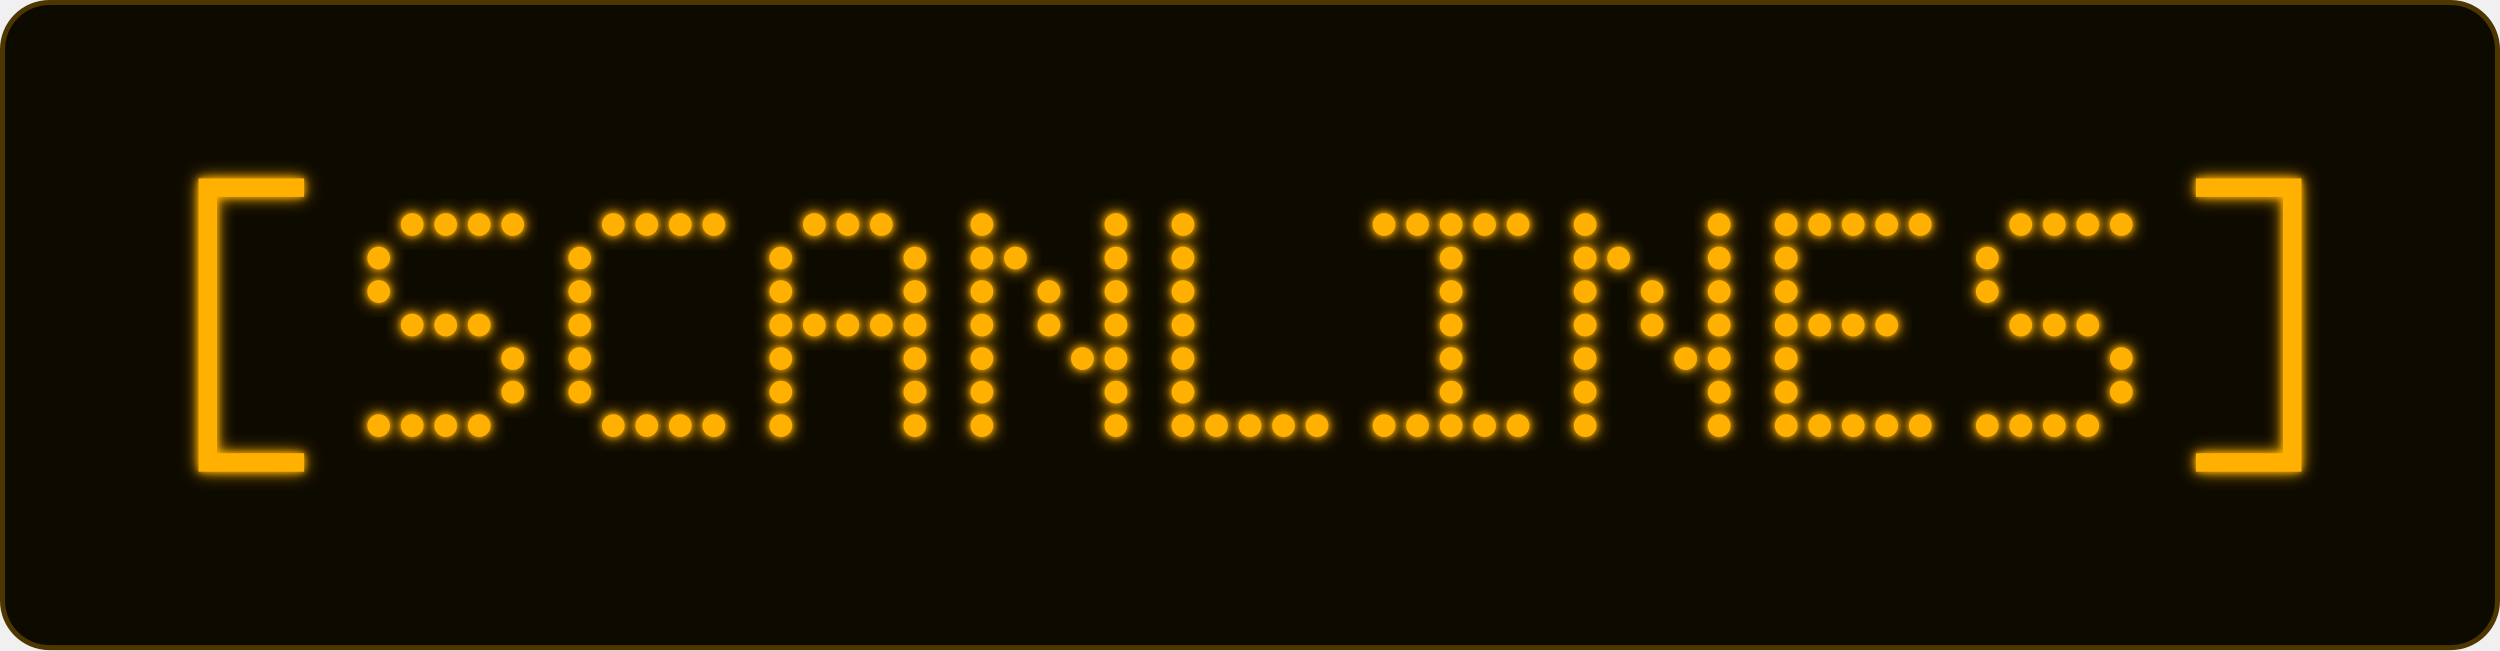
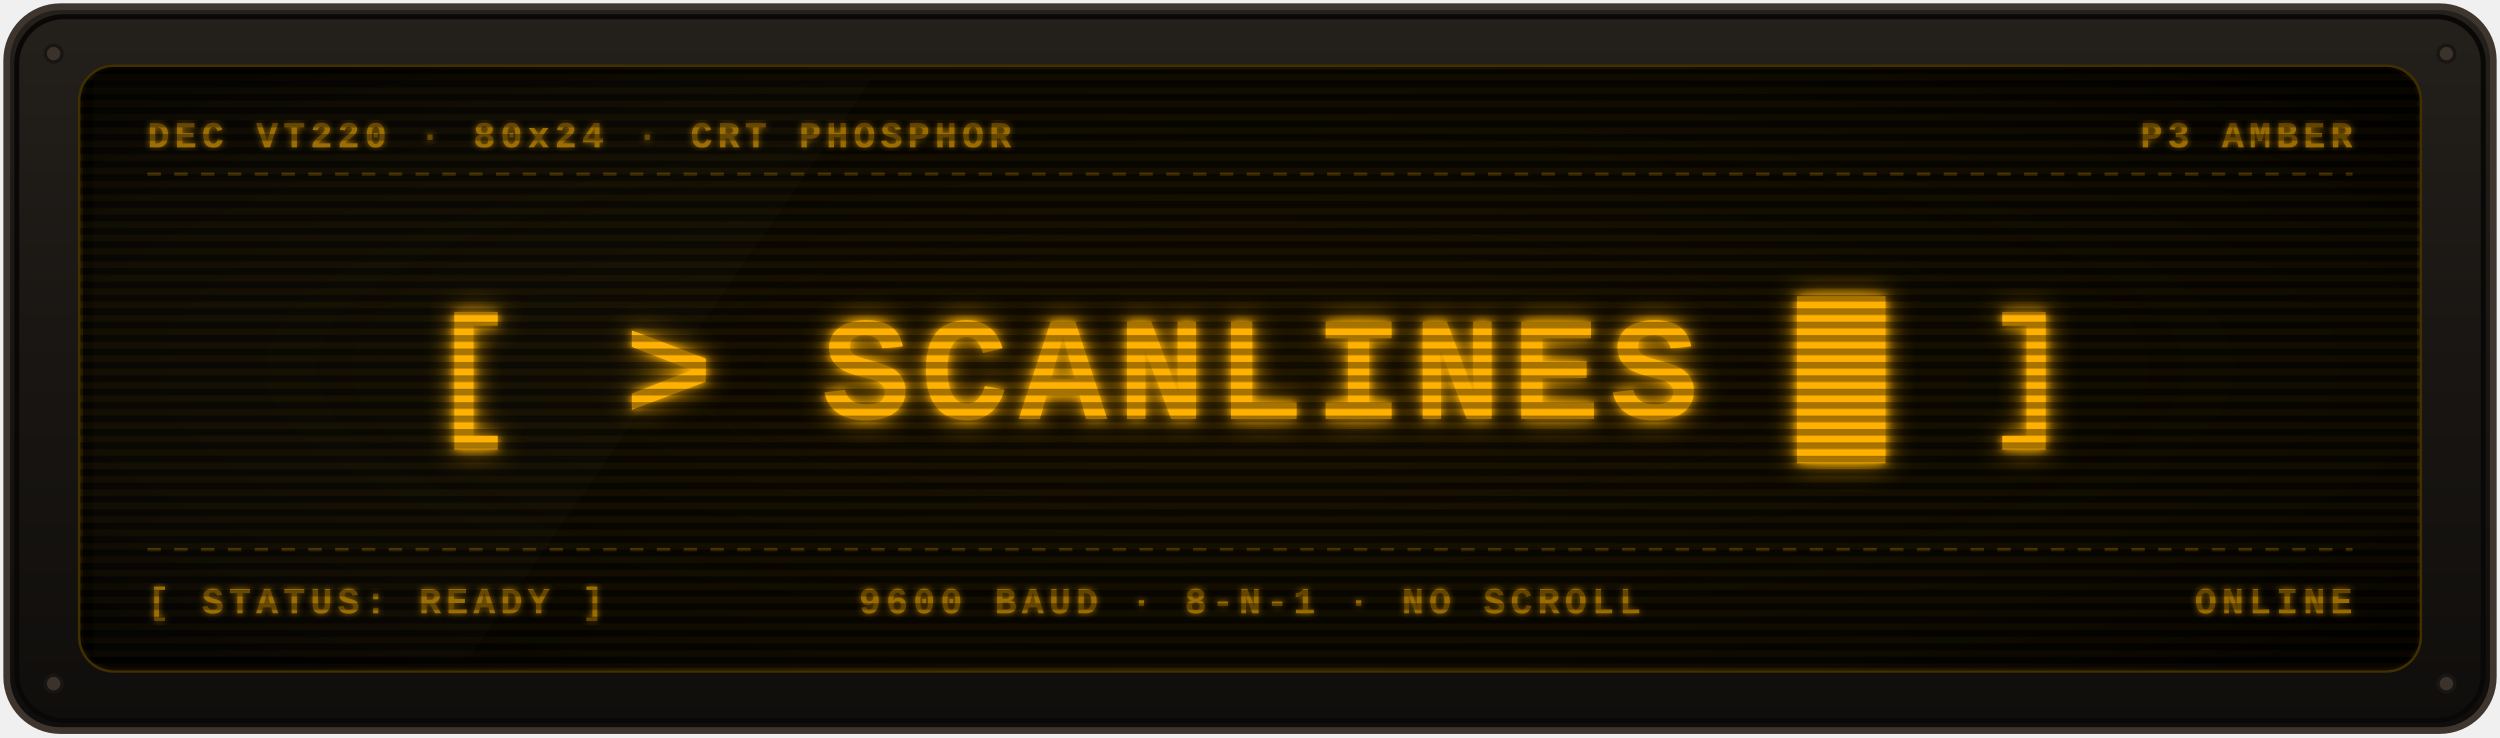
- <svg xmlns="http://www.w3.org/2000/svg" viewBox="0 0 746 194">
-   <rect x="0.75" y="0.75" width="744.5" height="192.5" rx="14" fill="#0D0A00" stroke="#4D3600" stroke-width="1.5" />
-   <g transform="translate(28,28)">
-     <defs>
-       <filter id="glowCardFinal" x="-60%" y="-60%" width="220%" height="220%">
-         <feGaussianBlur stdDeviation="1.1" result="b1" />
-         <feGaussianBlur in="SourceGraphic" stdDeviation="2.6" result="b2" />
-         <feMerge>
-           <feMergeNode in="b2" />
-           <feMergeNode in="b1" />
-           <feMergeNode in="SourceGraphic" />
-         </feMerge>
-       </filter>
-     </defs>
-     <path d="M 60.0 28.0 L 34.0 28.0 L 34.0 110.0 L 60.0 110.0" fill="none" stroke="#FFB000" stroke-width="5.5" stroke-linecap="square" filter="url(#glowCardFinal)" />
-     <circle cx="95.0" cy="39.0" r="3.4" fill="#FFB000" filter="url(#glowCardFinal)" />
-     <circle cx="105.0" cy="39.0" r="3.4" fill="#FFB000" filter="url(#glowCardFinal)" />
-     <circle cx="115.0" cy="39.0" r="3.4" fill="#FFB000" filter="url(#glowCardFinal)" />
-     <circle cx="125.0" cy="39.0" r="3.4" fill="#FFB000" filter="url(#glowCardFinal)" />
-     <circle cx="85.0" cy="49.0" r="3.4" fill="#FFB000" filter="url(#glowCardFinal)" />
-     <circle cx="85.0" cy="59.0" r="3.4" fill="#FFB000" filter="url(#glowCardFinal)" />
-     <circle cx="95.0" cy="69.0" r="3.4" fill="#FFB000" filter="url(#glowCardFinal)" />
-     <circle cx="105.0" cy="69.0" r="3.4" fill="#FFB000" filter="url(#glowCardFinal)" />
-     <circle cx="115.0" cy="69.0" r="3.4" fill="#FFB000" filter="url(#glowCardFinal)" />
-     <circle cx="125.0" cy="79.0" r="3.4" fill="#FFB000" filter="url(#glowCardFinal)" />
-     <circle cx="125.0" cy="89.0" r="3.4" fill="#FFB000" filter="url(#glowCardFinal)" />
-     <circle cx="85.0" cy="99.0" r="3.4" fill="#FFB000" filter="url(#glowCardFinal)" />
-     <circle cx="95.0" cy="99.0" r="3.4" fill="#FFB000" filter="url(#glowCardFinal)" />
-     <circle cx="105.0" cy="99.0" r="3.4" fill="#FFB000" filter="url(#glowCardFinal)" />
-     <circle cx="115.0" cy="99.0" r="3.4" fill="#FFB000" filter="url(#glowCardFinal)" />
-     <circle cx="155.0" cy="39.0" r="3.4" fill="#FFB000" filter="url(#glowCardFinal)" />
-     <circle cx="165.0" cy="39.0" r="3.4" fill="#FFB000" filter="url(#glowCardFinal)" />
-     <circle cx="175.0" cy="39.0" r="3.4" fill="#FFB000" filter="url(#glowCardFinal)" />
-     <circle cx="185.0" cy="39.0" r="3.4" fill="#FFB000" filter="url(#glowCardFinal)" />
-     <circle cx="145.0" cy="49.0" r="3.4" fill="#FFB000" filter="url(#glowCardFinal)" />
-     <circle cx="145.0" cy="59.0" r="3.4" fill="#FFB000" filter="url(#glowCardFinal)" />
-     <circle cx="145.0" cy="69.0" r="3.4" fill="#FFB000" filter="url(#glowCardFinal)" />
-     <circle cx="145.0" cy="79.0" r="3.4" fill="#FFB000" filter="url(#glowCardFinal)" />
-     <circle cx="145.0" cy="89.0" r="3.4" fill="#FFB000" filter="url(#glowCardFinal)" />
-     <circle cx="155.0" cy="99.0" r="3.4" fill="#FFB000" filter="url(#glowCardFinal)" />
-     <circle cx="165.0" cy="99.0" r="3.4" fill="#FFB000" filter="url(#glowCardFinal)" />
-     <circle cx="175.0" cy="99.0" r="3.4" fill="#FFB000" filter="url(#glowCardFinal)" />
-     <circle cx="185.0" cy="99.0" r="3.4" fill="#FFB000" filter="url(#glowCardFinal)" />
-     <circle cx="215.0" cy="39.0" r="3.4" fill="#FFB000" filter="url(#glowCardFinal)" />
-     <circle cx="225.0" cy="39.0" r="3.4" fill="#FFB000" filter="url(#glowCardFinal)" />
-     <circle cx="235.0" cy="39.0" r="3.4" fill="#FFB000" filter="url(#glowCardFinal)" />
-     <circle cx="205.0" cy="49.0" r="3.4" fill="#FFB000" filter="url(#glowCardFinal)" />
-     <circle cx="245.0" cy="49.0" r="3.4" fill="#FFB000" filter="url(#glowCardFinal)" />
-     <circle cx="205.0" cy="59.0" r="3.4" fill="#FFB000" filter="url(#glowCardFinal)" />
-     <circle cx="245.0" cy="59.0" r="3.4" fill="#FFB000" filter="url(#glowCardFinal)" />
-     <circle cx="205.0" cy="69.0" r="3.4" fill="#FFB000" filter="url(#glowCardFinal)" />
-     <circle cx="215.0" cy="69.0" r="3.4" fill="#FFB000" filter="url(#glowCardFinal)" />
-     <circle cx="225.0" cy="69.0" r="3.4" fill="#FFB000" filter="url(#glowCardFinal)" />
-     <circle cx="235.0" cy="69.0" r="3.4" fill="#FFB000" filter="url(#glowCardFinal)" />
-     <circle cx="245.0" cy="69.0" r="3.4" fill="#FFB000" filter="url(#glowCardFinal)" />
-     <circle cx="205.0" cy="79.0" r="3.4" fill="#FFB000" filter="url(#glowCardFinal)" />
-     <circle cx="245.0" cy="79.0" r="3.4" fill="#FFB000" filter="url(#glowCardFinal)" />
-     <circle cx="205.0" cy="89.0" r="3.4" fill="#FFB000" filter="url(#glowCardFinal)" />
-     <circle cx="245.0" cy="89.0" r="3.4" fill="#FFB000" filter="url(#glowCardFinal)" />
-     <circle cx="205.0" cy="99.0" r="3.4" fill="#FFB000" filter="url(#glowCardFinal)" />
-     <circle cx="245.0" cy="99.0" r="3.4" fill="#FFB000" filter="url(#glowCardFinal)" />
-     <circle cx="265.0" cy="39.0" r="3.4" fill="#FFB000" filter="url(#glowCardFinal)" />
-     <circle cx="305.0" cy="39.0" r="3.4" fill="#FFB000" filter="url(#glowCardFinal)" />
-     <circle cx="265.0" cy="49.0" r="3.4" fill="#FFB000" filter="url(#glowCardFinal)" />
-     <circle cx="275.0" cy="49.0" r="3.4" fill="#FFB000" filter="url(#glowCardFinal)" />
-     <circle cx="305.0" cy="49.0" r="3.4" fill="#FFB000" filter="url(#glowCardFinal)" />
-     <circle cx="265.0" cy="59.0" r="3.4" fill="#FFB000" filter="url(#glowCardFinal)" />
-     <circle cx="285.0" cy="59.0" r="3.4" fill="#FFB000" filter="url(#glowCardFinal)" />
-     <circle cx="305.0" cy="59.0" r="3.4" fill="#FFB000" filter="url(#glowCardFinal)" />
-     <circle cx="265.0" cy="69.0" r="3.4" fill="#FFB000" filter="url(#glowCardFinal)" />
-     <circle cx="285.0" cy="69.0" r="3.4" fill="#FFB000" filter="url(#glowCardFinal)" />
-     <circle cx="305.0" cy="69.0" r="3.4" fill="#FFB000" filter="url(#glowCardFinal)" />
-     <circle cx="265.0" cy="79.0" r="3.4" fill="#FFB000" filter="url(#glowCardFinal)" />
-     <circle cx="295.0" cy="79.0" r="3.4" fill="#FFB000" filter="url(#glowCardFinal)" />
-     <circle cx="305.0" cy="79.0" r="3.4" fill="#FFB000" filter="url(#glowCardFinal)" />
-     <circle cx="265.0" cy="89.0" r="3.4" fill="#FFB000" filter="url(#glowCardFinal)" />
-     <circle cx="305.0" cy="89.0" r="3.4" fill="#FFB000" filter="url(#glowCardFinal)" />
-     <circle cx="265.0" cy="99.0" r="3.4" fill="#FFB000" filter="url(#glowCardFinal)" />
-     <circle cx="305.0" cy="99.0" r="3.4" fill="#FFB000" filter="url(#glowCardFinal)" />
-     <circle cx="325.0" cy="39.0" r="3.4" fill="#FFB000" filter="url(#glowCardFinal)" />
-     <circle cx="325.0" cy="49.0" r="3.4" fill="#FFB000" filter="url(#glowCardFinal)" />
-     <circle cx="325.0" cy="59.0" r="3.4" fill="#FFB000" filter="url(#glowCardFinal)" />
-     <circle cx="325.0" cy="69.0" r="3.4" fill="#FFB000" filter="url(#glowCardFinal)" />
-     <circle cx="325.0" cy="79.0" r="3.4" fill="#FFB000" filter="url(#glowCardFinal)" />
-     <circle cx="325.0" cy="89.0" r="3.4" fill="#FFB000" filter="url(#glowCardFinal)" />
-     <circle cx="325.0" cy="99.0" r="3.4" fill="#FFB000" filter="url(#glowCardFinal)" />
-     <circle cx="335.0" cy="99.0" r="3.4" fill="#FFB000" filter="url(#glowCardFinal)" />
-     <circle cx="345.0" cy="99.0" r="3.4" fill="#FFB000" filter="url(#glowCardFinal)" />
-     <circle cx="355.0" cy="99.0" r="3.4" fill="#FFB000" filter="url(#glowCardFinal)" />
-     <circle cx="365.0" cy="99.0" r="3.4" fill="#FFB000" filter="url(#glowCardFinal)" />
-     <circle cx="385.0" cy="39.0" r="3.4" fill="#FFB000" filter="url(#glowCardFinal)" />
-     <circle cx="395.0" cy="39.0" r="3.4" fill="#FFB000" filter="url(#glowCardFinal)" />
-     <circle cx="405.0" cy="39.0" r="3.4" fill="#FFB000" filter="url(#glowCardFinal)" />
-     <circle cx="415.0" cy="39.0" r="3.4" fill="#FFB000" filter="url(#glowCardFinal)" />
-     <circle cx="425.0" cy="39.0" r="3.4" fill="#FFB000" filter="url(#glowCardFinal)" />
-     <circle cx="405.0" cy="49.0" r="3.4" fill="#FFB000" filter="url(#glowCardFinal)" />
-     <circle cx="405.0" cy="59.0" r="3.4" fill="#FFB000" filter="url(#glowCardFinal)" />
-     <circle cx="405.0" cy="69.0" r="3.4" fill="#FFB000" filter="url(#glowCardFinal)" />
-     <circle cx="405.0" cy="79.0" r="3.4" fill="#FFB000" filter="url(#glowCardFinal)" />
-     <circle cx="405.0" cy="89.0" r="3.4" fill="#FFB000" filter="url(#glowCardFinal)" />
-     <circle cx="385.0" cy="99.0" r="3.4" fill="#FFB000" filter="url(#glowCardFinal)" />
-     <circle cx="395.0" cy="99.0" r="3.4" fill="#FFB000" filter="url(#glowCardFinal)" />
-     <circle cx="405.0" cy="99.0" r="3.4" fill="#FFB000" filter="url(#glowCardFinal)" />
-     <circle cx="415.0" cy="99.0" r="3.4" fill="#FFB000" filter="url(#glowCardFinal)" />
-     <circle cx="425.0" cy="99.0" r="3.4" fill="#FFB000" filter="url(#glowCardFinal)" />
-     <circle cx="445.0" cy="39.0" r="3.4" fill="#FFB000" filter="url(#glowCardFinal)" />
-     <circle cx="485.0" cy="39.0" r="3.4" fill="#FFB000" filter="url(#glowCardFinal)" />
-     <circle cx="445.0" cy="49.0" r="3.4" fill="#FFB000" filter="url(#glowCardFinal)" />
-     <circle cx="455.0" cy="49.0" r="3.4" fill="#FFB000" filter="url(#glowCardFinal)" />
-     <circle cx="485.0" cy="49.0" r="3.4" fill="#FFB000" filter="url(#glowCardFinal)" />
-     <circle cx="445.0" cy="59.0" r="3.4" fill="#FFB000" filter="url(#glowCardFinal)" />
-     <circle cx="465.0" cy="59.0" r="3.4" fill="#FFB000" filter="url(#glowCardFinal)" />
-     <circle cx="485.0" cy="59.0" r="3.4" fill="#FFB000" filter="url(#glowCardFinal)" />
-     <circle cx="445.0" cy="69.0" r="3.4" fill="#FFB000" filter="url(#glowCardFinal)" />
-     <circle cx="465.0" cy="69.0" r="3.4" fill="#FFB000" filter="url(#glowCardFinal)" />
-     <circle cx="485.0" cy="69.0" r="3.4" fill="#FFB000" filter="url(#glowCardFinal)" />
-     <circle cx="445.0" cy="79.0" r="3.4" fill="#FFB000" filter="url(#glowCardFinal)" />
-     <circle cx="475.0" cy="79.0" r="3.4" fill="#FFB000" filter="url(#glowCardFinal)" />
-     <circle cx="485.0" cy="79.0" r="3.4" fill="#FFB000" filter="url(#glowCardFinal)" />
-     <circle cx="445.0" cy="89.0" r="3.4" fill="#FFB000" filter="url(#glowCardFinal)" />
-     <circle cx="485.0" cy="89.0" r="3.4" fill="#FFB000" filter="url(#glowCardFinal)" />
-     <circle cx="445.0" cy="99.0" r="3.4" fill="#FFB000" filter="url(#glowCardFinal)" />
-     <circle cx="485.0" cy="99.0" r="3.4" fill="#FFB000" filter="url(#glowCardFinal)" />
-     <circle cx="505.0" cy="39.0" r="3.4" fill="#FFB000" filter="url(#glowCardFinal)" />
-     <circle cx="515.0" cy="39.0" r="3.4" fill="#FFB000" filter="url(#glowCardFinal)" />
-     <circle cx="525.0" cy="39.0" r="3.4" fill="#FFB000" filter="url(#glowCardFinal)" />
-     <circle cx="535.0" cy="39.0" r="3.4" fill="#FFB000" filter="url(#glowCardFinal)" />
-     <circle cx="545.0" cy="39.0" r="3.4" fill="#FFB000" filter="url(#glowCardFinal)" />
-     <circle cx="505.0" cy="49.0" r="3.4" fill="#FFB000" filter="url(#glowCardFinal)" />
-     <circle cx="505.0" cy="59.0" r="3.4" fill="#FFB000" filter="url(#glowCardFinal)" />
-     <circle cx="505.0" cy="69.0" r="3.4" fill="#FFB000" filter="url(#glowCardFinal)" />
-     <circle cx="515.0" cy="69.0" r="3.4" fill="#FFB000" filter="url(#glowCardFinal)" />
-     <circle cx="525.0" cy="69.0" r="3.4" fill="#FFB000" filter="url(#glowCardFinal)" />
-     <circle cx="535.0" cy="69.0" r="3.4" fill="#FFB000" filter="url(#glowCardFinal)" />
-     <circle cx="505.0" cy="79.0" r="3.4" fill="#FFB000" filter="url(#glowCardFinal)" />
-     <circle cx="505.0" cy="89.0" r="3.4" fill="#FFB000" filter="url(#glowCardFinal)" />
-     <circle cx="505.0" cy="99.0" r="3.4" fill="#FFB000" filter="url(#glowCardFinal)" />
-     <circle cx="515.0" cy="99.0" r="3.4" fill="#FFB000" filter="url(#glowCardFinal)" />
-     <circle cx="525.0" cy="99.0" r="3.4" fill="#FFB000" filter="url(#glowCardFinal)" />
-     <circle cx="535.0" cy="99.0" r="3.4" fill="#FFB000" filter="url(#glowCardFinal)" />
-     <circle cx="545.0" cy="99.0" r="3.4" fill="#FFB000" filter="url(#glowCardFinal)" />
-     <circle cx="575.0" cy="39.0" r="3.4" fill="#FFB000" filter="url(#glowCardFinal)" />
-     <circle cx="585.0" cy="39.0" r="3.4" fill="#FFB000" filter="url(#glowCardFinal)" />
-     <circle cx="595.0" cy="39.0" r="3.4" fill="#FFB000" filter="url(#glowCardFinal)" />
-     <circle cx="605.0" cy="39.0" r="3.4" fill="#FFB000" filter="url(#glowCardFinal)" />
-     <circle cx="565.0" cy="49.0" r="3.4" fill="#FFB000" filter="url(#glowCardFinal)" />
-     <circle cx="565.0" cy="59.0" r="3.4" fill="#FFB000" filter="url(#glowCardFinal)" />
-     <circle cx="575.0" cy="69.0" r="3.4" fill="#FFB000" filter="url(#glowCardFinal)" />
-     <circle cx="585.0" cy="69.0" r="3.4" fill="#FFB000" filter="url(#glowCardFinal)" />
-     <circle cx="595.0" cy="69.0" r="3.4" fill="#FFB000" filter="url(#glowCardFinal)" />
-     <circle cx="605.0" cy="79.0" r="3.4" fill="#FFB000" filter="url(#glowCardFinal)" />
-     <circle cx="605.0" cy="89.0" r="3.4" fill="#FFB000" filter="url(#glowCardFinal)" />
-     <circle cx="565.0" cy="99.0" r="3.4" fill="#FFB000" filter="url(#glowCardFinal)" />
-     <circle cx="575.0" cy="99.0" r="3.4" fill="#FFB000" filter="url(#glowCardFinal)" />
-     <circle cx="585.0" cy="99.0" r="3.4" fill="#FFB000" filter="url(#glowCardFinal)" />
-     <circle cx="595.0" cy="99.0" r="3.4" fill="#FFB000" filter="url(#glowCardFinal)" />
-     <path d="M 630.0 28.0 L 656.0 28.0 L 656.0 110.0 L 630.0 110.0" fill="none" stroke="#FFB000" stroke-width="5.5" stroke-linecap="square" filter="url(#glowCardFinal)" />
+ <svg xmlns="http://www.w3.org/2000/svg" viewBox="0 0 746 220" width="100%" height="100%">
+   <defs>
+     <filter id="crtGlow" x="-20%" y="-20%" width="140%" height="140%">
+       <feGaussianBlur in="SourceGraphic" stdDeviation="1.2" result="blur1" />
+       <feGaussianBlur in="SourceGraphic" stdDeviation="4.0" result="blur2" />
+       <feMerge>
+         <feMergeNode in="blur2" />
+         <feMergeNode in="blur1" />
+         <feMergeNode in="SourceGraphic" />
+       </feMerge>
+     </filter>
+     <filter id="dimGlow" x="-10%" y="-10%" width="120%" height="120%">
+       <feGaussianBlur in="SourceGraphic" stdDeviation="1.0" result="blur" />
+       <feMerge>
+         <feMergeNode in="blur" />
+         <feMergeNode in="SourceGraphic" />
+       </feMerge>
+     </filter>
+     <radialGradient id="crtVignette" cx="50%" cy="50%" r="65%">
+       <stop offset="0%" stop-color="#332000" stop-opacity="0.4" />
+       <stop offset="60%" stop-color="#0a0700" stop-opacity="0.2" />
+       <stop offset="100%" stop-color="#000000" stop-opacity="0.85" />
+     </radialGradient>
+     <pattern id="scanlinePattern" width="746" height="4" patternUnits="userSpaceOnUse">
+       <rect x="0" y="0" width="746" height="2" fill="#000000" opacity="0.35" />
+       <rect x="0" y="2" width="746" height="2" fill="#ffb000" opacity="0.03" />
+     </pattern>
+     <linearGradient id="bezelGrad" x1="0%" y1="0%" x2="0%" y2="100%">
+       <stop offset="0%" stop-color="#24201c" />
+       <stop offset="50%" stop-color="#181512" />
+       <stop offset="100%" stop-color="#100e0c" />
+     </linearGradient>
+     <style>
+       @keyframes cursorBlink {
+         0%, 49% { opacity: 1; }
+         50%, 100% { opacity: 0; }
+       }
+       .blinking-cursor {
+         animation: cursorBlink 1.1s infinite;
+       }
+       .term-text {
+         font-family: 'Glass TTY VT220', 'Fira Code', 'Courier New', Courier, ui-monospace, monospace;
+         font-weight: bold;
+       }
+       .term-dim {
+         font-family: 'Courier New', Courier, ui-monospace, monospace;
+         font-weight: 600;
+         letter-spacing: 1.5px;
+       }
+     </style>
+   </defs>
+   <rect x="2" y="2" width="742" height="216" rx="16" fill="url(#bezelGrad)" stroke="#3d352e" stroke-width="2" />
+   <rect x="5" y="5" width="736" height="210" rx="14" fill="none" stroke="#0a0807" stroke-width="1.5" />
+   <circle cx="16" cy="16" r="2.5" fill="#3a322b" stroke="#181512" stroke-width="1" />
+   <circle cx="730" cy="16" r="2.5" fill="#3a322b" stroke="#181512" stroke-width="1" />
+   <circle cx="16" cy="204" r="2.5" fill="#3a322b" stroke="#181512" stroke-width="1" />
+   <circle cx="730" cy="204" r="2.5" fill="#3a322b" stroke="#181512" stroke-width="1" />
+   <rect x="24" y="20" width="698" height="180" rx="10" fill="#0c0900" stroke="#422f00" stroke-width="1.5" />
+   <rect x="24" y="20" width="698" height="180" rx="10" fill="url(#crtVignette)" />
+   <g filter="url(#dimGlow)">
+     <text x="44" y="44" class="term-dim" font-size="11" fill="#996a00">DEC VT220 · 80x24 · CRT PHOSPHOR</text>
+     <text x="702" y="44" class="term-dim" font-size="11" fill="#996a00" text-anchor="end">P3 AMBER</text>
  </g>
+   <line x1="44" y1="52" x2="702" y2="52" stroke="#473100" stroke-width="1" stroke-dasharray="4,4" />
+   <g filter="url(#crtGlow)">
+     <text x="373" y="125" class="term-text" font-size="44" fill="#FFB000" text-anchor="middle" letter-spacing="3">[ &gt; SCANLINES <tspan class="blinking-cursor" fill="#FFB000">█</tspan> ]</text>
+   </g>
+   <line x1="44" y1="164" x2="702" y2="164" stroke="#473100" stroke-width="1" stroke-dasharray="4,4" />
+   <g filter="url(#dimGlow)">
+     <text x="44" y="183" class="term-dim" font-size="11" fill="#996a00">[ STATUS: READY ]</text>
+     <text x="373" y="183" class="term-dim" font-size="11" fill="#996a00" text-anchor="middle">9600 BAUD · 8-N-1 · NO SCROLL</text>
+     <text x="702" y="183" class="term-dim" font-size="11" fill="#996a00" text-anchor="end">ONLINE</text>
+   </g>
+   <rect x="24" y="20" width="698" height="180" rx="10" fill="url(#scanlinePattern)" pointer-events="none" />
+   <path d="M 28 24 L 260 24 L 140 196 L 28 196 Z" fill="#ffffff" opacity="0.015" pointer-events="none" />
</svg>
